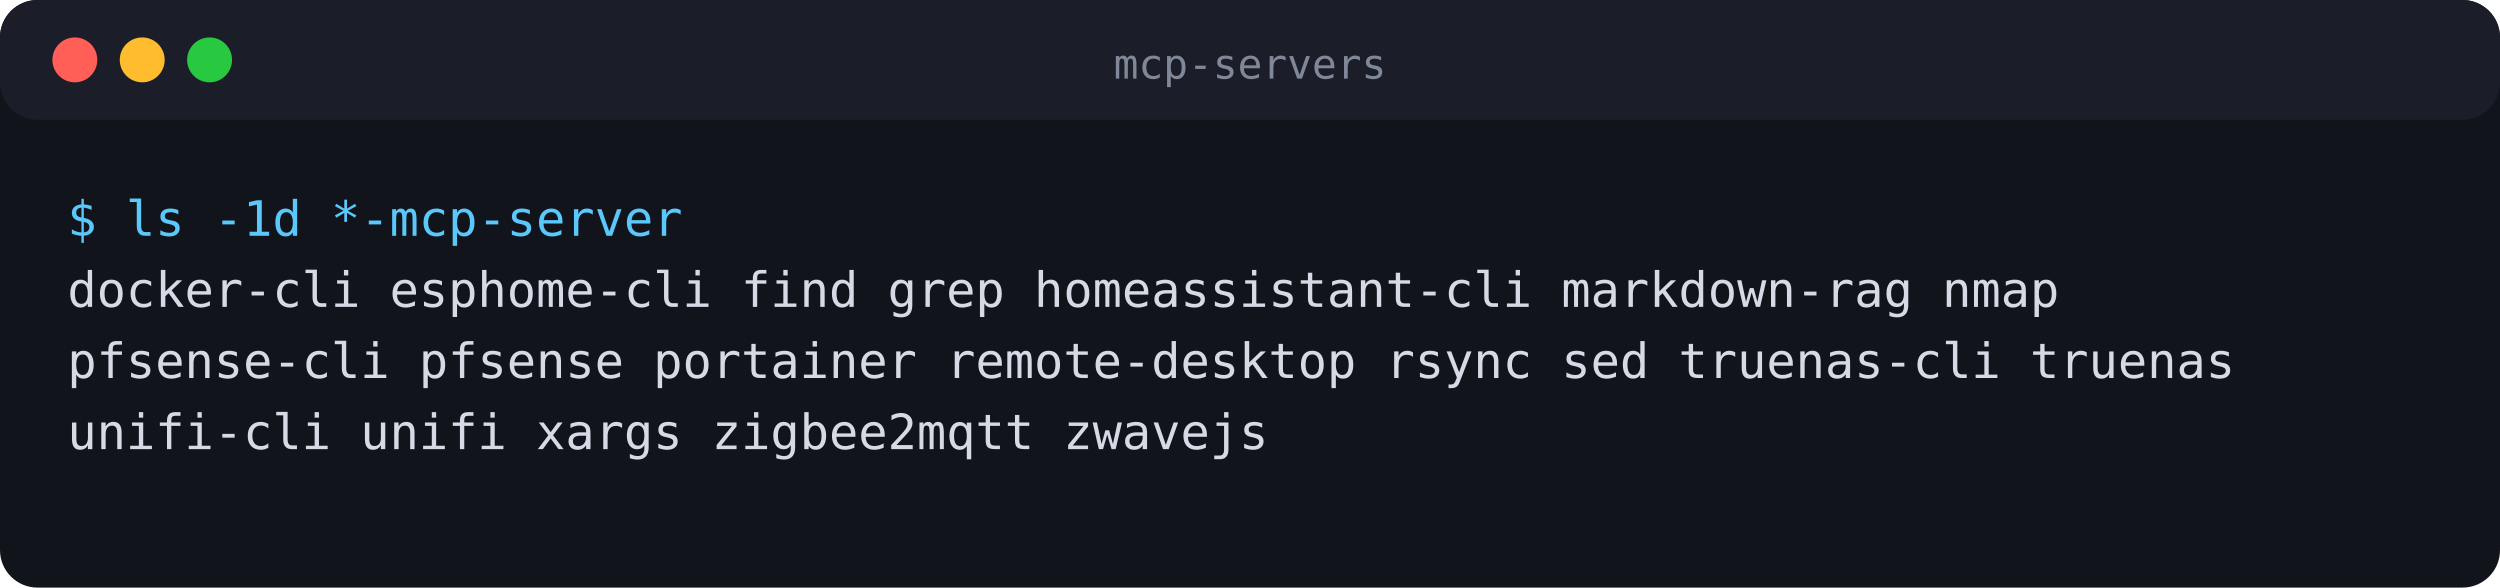
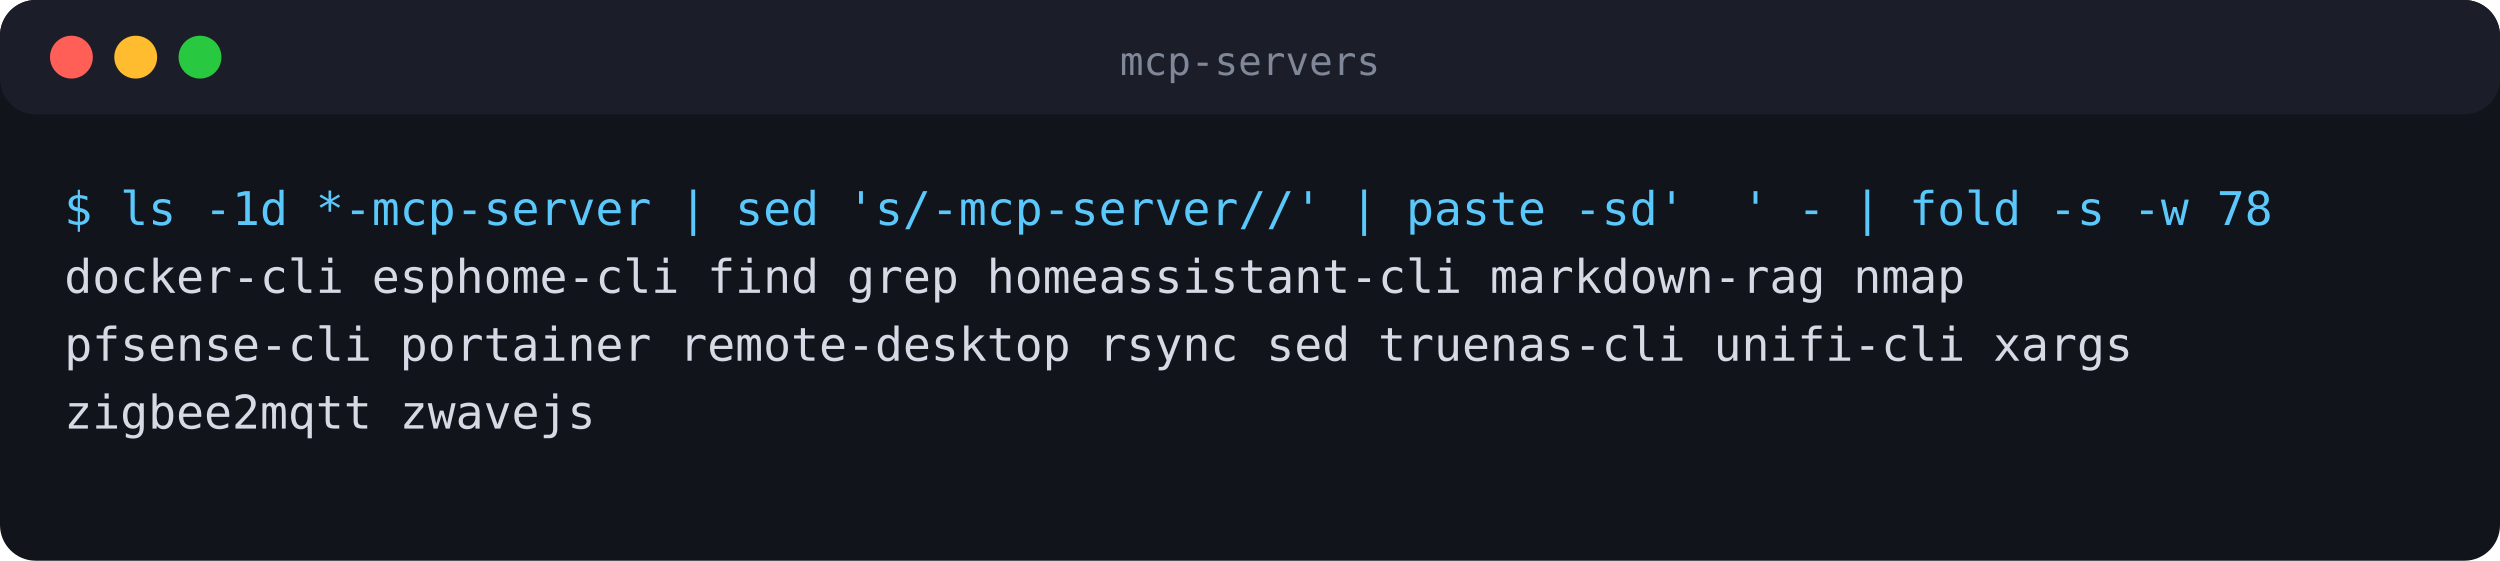
- <svg xmlns="http://www.w3.org/2000/svg" width="668" height="157" viewBox="0 0 668 157" role="img" aria-label="Terminal output of ls -1d *-mcp-server | sed 's/-mcp-server//' | paste -sd'  ' - | fold -s -w 78">
-   <rect width="668" height="157" rx="10" fill="#12141c" />
-   <rect width="668" height="32" rx="10" fill="#1b1e28" />
+ <svg xmlns="http://www.w3.org/2000/svg" width="700" height="157" viewBox="0 0 700 157" role="img" aria-label="Terminal output of ls -1d *-mcp-server | sed 's/-mcp-server//' | paste -sd'  ' - | fold -s -w 78">
+   <rect width="700" height="157" rx="10" fill="#12141c" />
+   <rect width="700" height="32" rx="10" fill="#1b1e28" />
  <circle cx="20" cy="16" r="6" fill="#ff5f57" />
  <circle cx="38" cy="16" r="6" fill="#febc2e" />
  <circle cx="56" cy="16" r="6" fill="#28c840" />
-   <text x="334" y="21" fill="#7f8798" font-family="ui-monospace,SFMono-Regular,Menlo,monospace" font-size="11" text-anchor="middle">mcp-servers</text>
+   <text x="350" y="21" fill="#7f8798" font-family="ui-monospace,SFMono-Regular,Menlo,monospace" font-size="11" text-anchor="middle">mcp-servers</text>
  <g font-family="ui-monospace,SFMono-Regular,Menlo,Consolas,monospace" font-size="13">
-     <text x="18" y="63.0" fill="#5ac8fa" xml:space="preserve">$ ls -1d *-mcp-server</text>
+     <text x="18" y="63.0" fill="#5ac8fa" xml:space="preserve">$ ls -1d *-mcp-server | sed 's/-mcp-server//' | paste -sd'  ' - | fold -s -w 78</text>
    <text x="18" y="82.0" fill="#d6dae4" xml:space="preserve">docker-cli esphome-cli find grep homeassistant-cli markdown-rag nmap </text>
-     <text x="18" y="101.0" fill="#d6dae4" xml:space="preserve">pfsense-cli pfsense portainer remote-desktop rsync sed truenas-cli truenas </text>
-     <text x="18" y="120.0" fill="#d6dae4" xml:space="preserve">unifi-cli unifi xargs zigbee2mqtt zwavejs</text>
+     <text x="18" y="101.0" fill="#d6dae4" xml:space="preserve">pfsense-cli portainer remote-desktop rsync sed truenas-cli unifi-cli xargs </text>
+     <text x="18" y="120.0" fill="#d6dae4" xml:space="preserve">zigbee2mqtt zwavejs</text>
  </g>
</svg>
